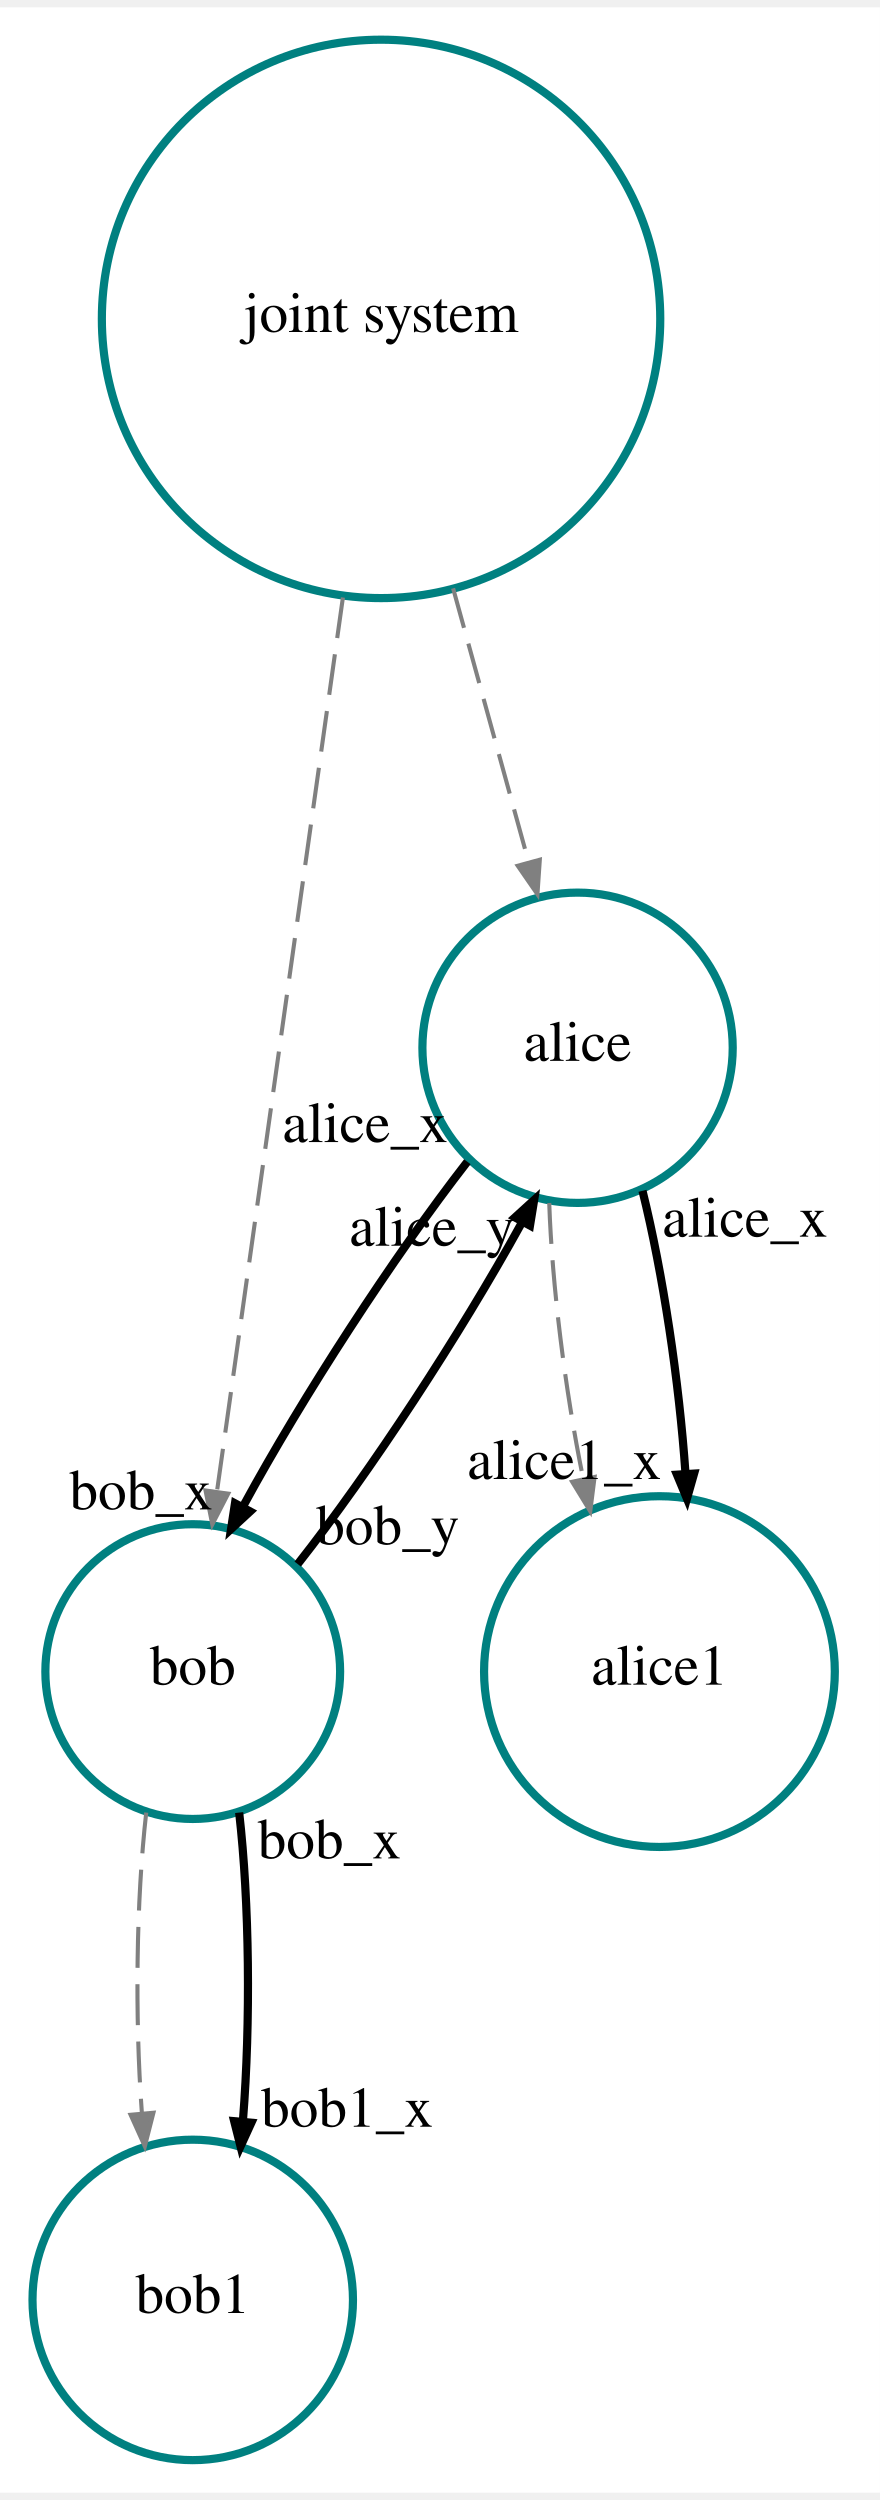
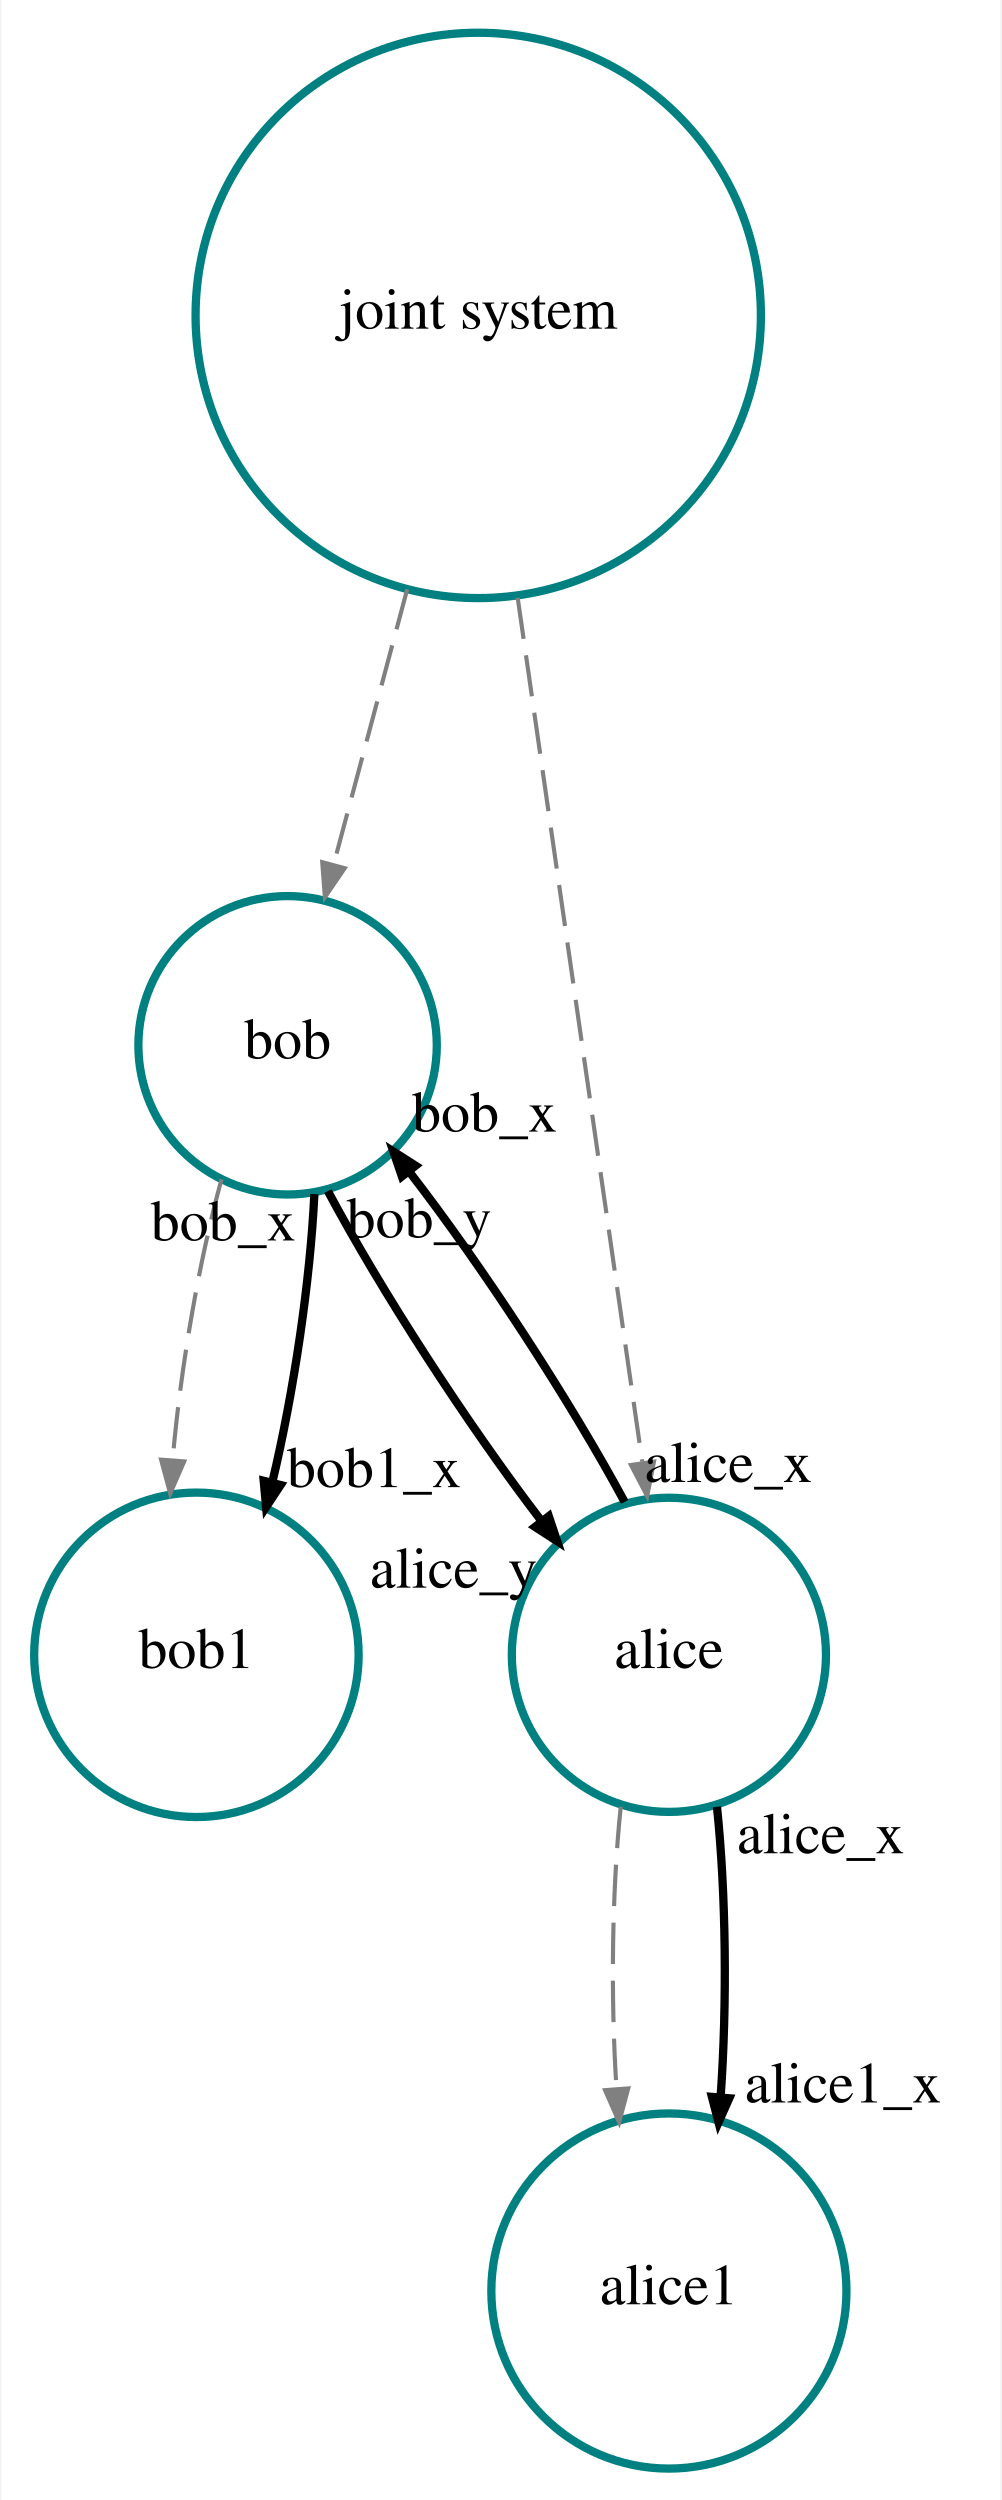
- <svg xmlns="http://www.w3.org/2000/svg" width="107pt" height="304pt" viewBox="0.00 0.00 107.47 303.54">
-   <g id="graph0" class="graph" transform="scale(1 1) rotate(0) translate(4 299.54)">
-     <polygon fill="white" stroke="transparent" points="-4,4 -4,-299.54 103.47,-299.54 103.47,4 -4,4" />
+ <svg xmlns="http://www.w3.org/2000/svg" width="121pt" height="302pt" viewBox="0.00 0.00 120.53 301.59">
+   <g id="graph0" class="graph" transform="scale(1 1) rotate(0) translate(4 297.59)">
+     <polygon fill="white" stroke="transparent" points="-4,4 -4,-297.59 116.53,-297.59 116.53,4 -4,4" />
    <g id="node1" class="node">
-       <ellipse fill="none" stroke="Teal" cx="76.54" cy="-96.28" rx="21.42" ry="21.42" />
-       <text text-anchor="middle" x="76.54" y="-94.68" font-family="Times,serif" font-size="7.00">alice1</text>
+       <ellipse fill="none" stroke="Teal" cx="30.54" cy="-171.49" rx="18" ry="18" />
+       <text text-anchor="middle" x="30.54" y="-169.89" font-family="Times,serif" font-size="7.00">bob</text>
+     </g>
+     <g id="node4" class="node">
+       <ellipse fill="none" stroke="Teal" cx="19.54" cy="-97.96" rx="19.57" ry="19.57" />
+       <text text-anchor="middle" x="19.54" y="-96.36" font-family="Times,serif" font-size="7.00">bob1</text>
+     </g>
+     <g id="edge3" class="edge">
+       <path fill="none" stroke="grey" stroke-width="0.5" stroke-dasharray="5,2" d="M22.57,-155.32C19.87,-145.54 17.65,-132.65 16.69,-121.67" />
+       <polygon fill="grey" stroke="grey" stroke-width="0.5" points="18.07,-121.29 16.38,-117.41 15.28,-121.5 18.07,-121.29" />
+     </g>
+     <g id="edge5" class="edge">
+       <path fill="none" stroke="black" d="M33.77,-153.54C33.28,-143.11 31.31,-129.71 28.7,-118.79" />
+       <polygon fill="black" stroke="black" points="29.7,-118.44 27.95,-115.79 27.66,-118.95 29.7,-118.44" />
+       <text text-anchor="middle" x="40.95" y="-118.19" font-family="Times,serif" font-size="7.00">bob1_x</text>
+       <text text-anchor="middle" x="22.77" y="-147.94" font-family="Times,serif" font-size="7.00">bob_x</text>
+     </g>
+     <g id="node5" class="node">
+       <ellipse fill="none" stroke="Teal" cx="76.54" cy="-97.96" rx="18.95" ry="18.95" />
+       <text text-anchor="middle" x="76.54" y="-96.36" font-family="Times,serif" font-size="7.00">alice</text>
+     </g>
+     <g id="edge6" class="edge">
+       <path fill="none" stroke="black" d="M35.4,-153.9C41.79,-141.93 52.15,-125.89 61.07,-114.23" />
+       <polygon fill="black" stroke="black" points="62.05,-114.68 63.06,-111.66 60.39,-113.39 62.05,-114.68" />
+       <text text-anchor="middle" x="50.56" y="-106.06" font-family="Times,serif" font-size="7.00">alice_y</text>
+       <text text-anchor="middle" x="46.4" y="-148.3" font-family="Times,serif" font-size="7.00">bob_y</text>
    </g>
    <g id="node2" class="node">
-       <ellipse fill="none" stroke="Teal" cx="42.54" cy="-261.49" rx="34.1" ry="34.1" />
-       <text text-anchor="middle" x="42.54" y="-259.89" font-family="Times,serif" font-size="7.00">joint system</text>
+       <ellipse fill="none" stroke="Teal" cx="76.54" cy="-21.21" rx="21.42" ry="21.42" />
+       <text text-anchor="middle" x="76.54" y="-19.61" font-family="Times,serif" font-size="7.00">alice1</text>
    </g>
    <g id="node3" class="node">
-       <ellipse fill="none" stroke="Teal" cx="19.54" cy="-96.28" rx="18" ry="18" />
-       <text text-anchor="middle" x="19.54" y="-94.68" font-family="Times,serif" font-size="7.00">bob</text>
+       <ellipse fill="none" stroke="Teal" cx="53.54" cy="-259.54" rx="34.1" ry="34.1" />
+       <text text-anchor="middle" x="53.54" y="-257.94" font-family="Times,serif" font-size="7.00">joint system</text>
+     </g>
+     <g id="edge1" class="edge">
+       <path fill="none" stroke="grey" stroke-width="0.5" stroke-dasharray="5,2" d="M44.97,-226.5C42.02,-215.46 38.79,-203.39 36.14,-193.46" />
+       <polygon fill="grey" stroke="grey" stroke-width="0.5" points="37.43,-192.85 35.04,-189.35 34.72,-193.58 37.43,-192.85" />
+     </g>
+     <g id="edge4" class="edge">
+       <path fill="none" stroke="grey" stroke-width="0.5" stroke-dasharray="5,2" d="M58.3,-225.47C62.8,-194.28 69.41,-148.36 73.32,-121.28" />
+       <polygon fill="grey" stroke="grey" stroke-width="0.5" points="74.74,-121.26 73.92,-117.1 71.96,-120.86 74.74,-121.26" />
+     </g>
+     <g id="edge7" class="edge">
+       <path fill="none" stroke="black" d="M71.2,-116.41C64.61,-128.62 54.14,-144.71 45.28,-156.16" />
+       <polygon fill="black" stroke="black" points="44.33,-155.67 43.3,-158.68 45.98,-156.97 44.33,-155.67" />
+       <text text-anchor="middle" x="54.3" y="-161.08" font-family="Times,serif" font-size="7.00">bob_x</text>
+       <text text-anchor="middle" x="83.7" y="-118.81" font-family="Times,serif" font-size="7.00">alice_x</text>
    </g>
    <g id="edge2" class="edge">
-       <path fill="none" stroke="grey" stroke-width="0.5" stroke-dasharray="5,2" d="M37.88,-227.46C33.3,-194.93 26.43,-146.19 22.53,-118.5" />
-       <polygon fill="grey" stroke="grey" stroke-width="0.5" points="23.87,-118.01 21.93,-114.25 21.1,-118.4 23.87,-118.01" />
-     </g>
-     <g id="node5" class="node">
-       <ellipse fill="none" stroke="Teal" cx="66.54" cy="-172.47" rx="18.95" ry="18.95" />
-       <text text-anchor="middle" x="66.54" y="-170.87" font-family="Times,serif" font-size="7.00">alice</text>
-     </g>
-     <g id="edge4" class="edge">
-       <path fill="none" stroke="grey" stroke-width="0.5" stroke-dasharray="5,2" d="M51.34,-228.58C54.41,-217.45 57.78,-205.22 60.57,-195.12" />
-       <polygon fill="grey" stroke="grey" stroke-width="0.5" points="61.93,-195.44 61.64,-191.21 59.23,-194.7 61.93,-195.44" />
-     </g>
-     <g id="node4" class="node">
-       <ellipse fill="none" stroke="Teal" cx="19.54" cy="-19.54" rx="19.57" ry="19.57" />
-       <text text-anchor="middle" x="19.54" y="-17.94" font-family="Times,serif" font-size="7.00">bob1</text>
-     </g>
-     <g id="edge3" class="edge">
-       <path fill="none" stroke="grey" stroke-width="0.5" stroke-dasharray="5,2" d="M13.86,-79.06C12.64,-68.36 12.46,-54.19 13.32,-42.48" />
-       <polygon fill="grey" stroke="grey" stroke-width="0.5" points="14.74,-42.4 13.69,-38.29 11.95,-42.15 14.74,-42.4" />
-     </g>
-     <g id="edge5" class="edge">
-       <path fill="none" stroke="black" d="M25.21,-79.06C26.47,-68.07 26.62,-53.45 25.68,-41.56" />
-       <polygon fill="black" stroke="black" points="26.7,-41.18 25.38,-38.29 24.6,-41.37 26.7,-41.18" />
-       <text text-anchor="middle" x="38.38" y="-40.69" font-family="Times,serif" font-size="7.00">bob1_x</text>
-       <text text-anchor="middle" x="36.21" y="-73.46" font-family="Times,serif" font-size="7.00">bob_x</text>
-     </g>
-     <g id="edge6" class="edge">
-       <path fill="none" stroke="black" d="M32.36,-109.41C41.22,-120.64 52.28,-137.58 59.63,-150.92" />
-       <polygon fill="black" stroke="black" points="58.89,-151.75 61.24,-153.89 60.73,-150.75 58.89,-151.75" />
-       <text text-anchor="middle" x="48.74" y="-148.29" font-family="Times,serif" font-size="7.00">alice_y</text>
-       <text text-anchor="middle" x="43.36" y="-111.81" font-family="Times,serif" font-size="7.00">bob_y</text>
-     </g>
-     <g id="edge1" class="edge">
-       <path fill="none" stroke="grey" stroke-width="0.5" stroke-dasharray="5,2" d="M63.08,-153.51C63.43,-143.44 65,-130.78 67.19,-120.02" />
-       <polygon fill="grey" stroke="grey" stroke-width="0.5" points="68.62,-120.05 68.09,-115.85 65.88,-119.46 68.62,-120.05" />
-     </g>
-     <g id="edge7" class="edge">
-       <path fill="none" stroke="black" d="M74.47,-155C76.98,-144.86 78.95,-131.69 79.72,-120.5" />
-       <polygon fill="black" stroke="black" points="80.77,-120.46 79.9,-117.4 78.68,-120.33 80.77,-120.46" />
-       <text text-anchor="middle" x="64.9" y="-119.8" font-family="Times,serif" font-size="7.00">alice1_x</text>
-       <text text-anchor="middle" x="86.97" y="-149.4" font-family="Times,serif" font-size="7.00">alice_x</text>
+       <path fill="none" stroke="grey" stroke-width="0.5" stroke-dasharray="5,2" d="M70.73,-79.62C69.68,-69.57 69.5,-56.77 70.21,-45.81" />
+       <polygon fill="grey" stroke="grey" stroke-width="0.5" points="71.63,-45.65 70.54,-41.56 68.84,-45.44 71.63,-45.65" />
    </g>
    <g id="edge8" class="edge">
-       <path fill="none" stroke="black" d="M53.08,-158.55C44.06,-146.97 32.95,-129.82 25.77,-116.61" />
-       <polygon fill="black" stroke="black" points="26.55,-115.84 24.22,-113.69 24.7,-116.83 26.55,-115.84" />
-       <text text-anchor="middle" x="13.22" y="-116.09" font-family="Times,serif" font-size="7.00">bob_x</text>
-       <text text-anchor="middle" x="40.58" y="-160.95" font-family="Times,serif" font-size="7.00">alice_x</text>
+       <path fill="none" stroke="black" d="M82.34,-79.62C83.43,-69.21 83.58,-55.86 82.78,-44.66" />
+       <polygon fill="black" stroke="black" points="83.82,-44.46 82.53,-41.56 81.73,-44.63 83.82,-44.46" />
+       <text text-anchor="middle" x="97.53" y="-43.96" font-family="Times,serif" font-size="7.00">alice1_x</text>
+       <text text-anchor="middle" x="94.84" y="-74.02" font-family="Times,serif" font-size="7.00">alice_x</text>
    </g>
  </g>
</svg>
